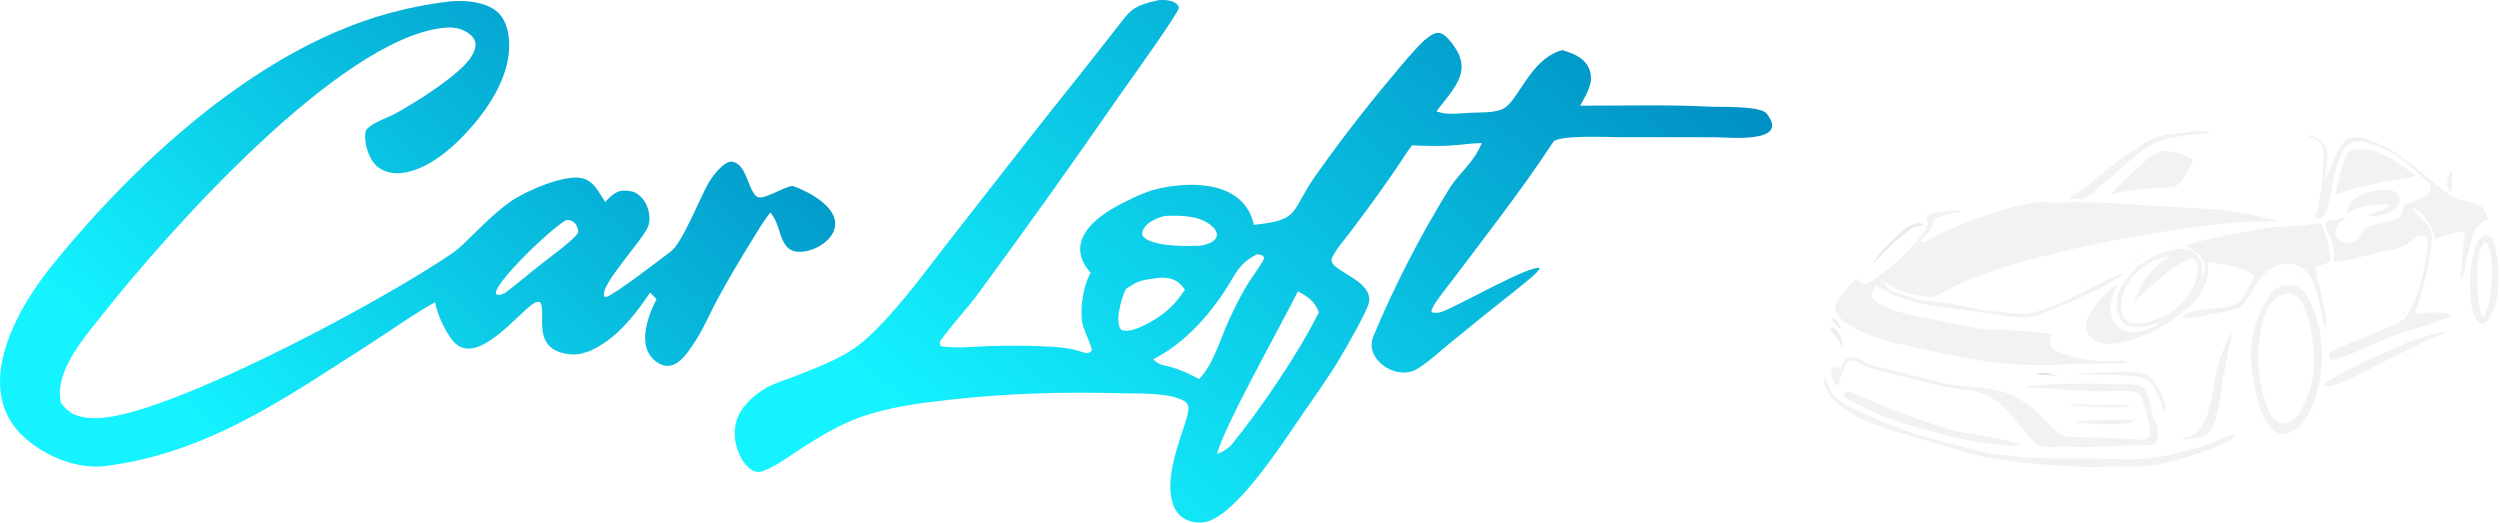
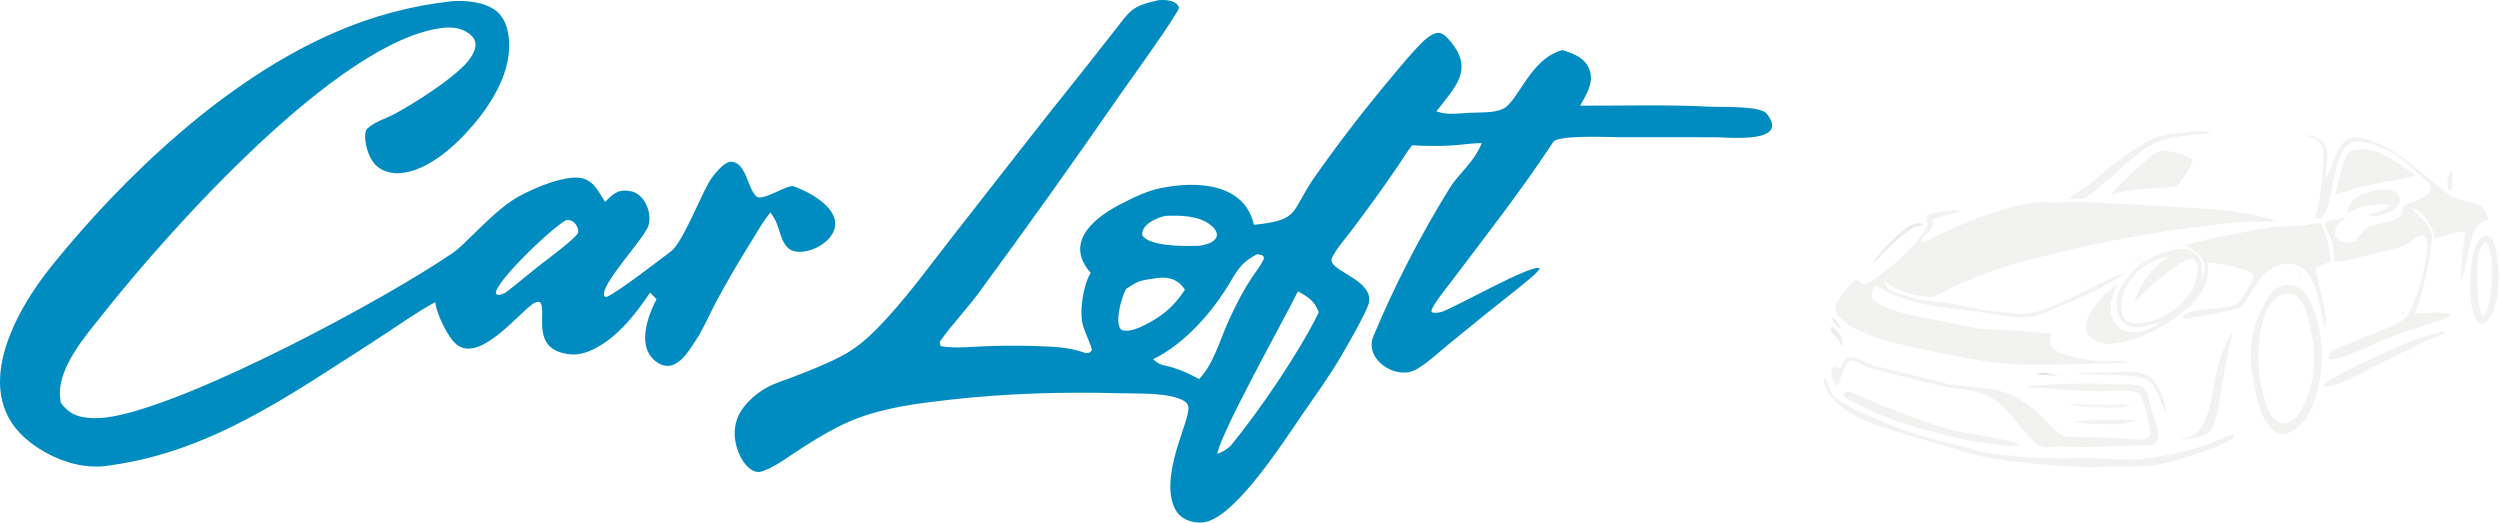
<svg xmlns="http://www.w3.org/2000/svg" width="1220" height="255" viewBox="0 0 1220 255" fill="none">
  <path d="M565.257 0.084C568.58 -0.185 574.054 -0.01 575.373 3.709C574.515 7.33 550.805 40.228 546.602 46.195C524.104 78.724 501.139 110.925 477.714 142.794C471.649 151.033 464.731 158.099 458.874 166.381C458.339 167.136 458.822 168.222 459.107 168.955C467.236 170.175 474.188 169.136 482.356 168.899C492.506 168.55 502.669 168.64 512.811 169.162C518.212 169.455 523.543 170.115 528.612 171.947C530.293 172.555 531.819 172.499 532.844 170.878C532.5 168.364 529.599 162.561 528.621 159.315C526.526 152.365 528.491 139.802 531.982 133.602L532.25 133.141C518.462 117.59 535.392 105.074 548.839 98.629C554.438 95.719 560.33 93.05 566.567 91.765C583.527 88.273 607.311 89.101 611.91 109.709C634.564 107.42 629.624 103.634 641.305 86.734C653.132 69.885 665.691 53.558 678.949 37.805C684.066 31.674 689.328 25.173 695 19.718C701.345 14.468 703.526 14.835 708.332 20.843C719.038 34.227 710.237 42.289 700.974 54.322C701.379 54.459 701.789 54.58 702.194 54.714C706.664 56.201 712.9 55.236 717.568 55.02C722.456 54.796 728.822 55.218 733.365 53.17C740.856 49.799 746.7 28.484 762.463 24.457C768.152 26.238 773.846 28.285 775.863 34.593C777.824 40.741 773.923 46.35 771.122 51.562C792.22 51.648 813.456 50.963 834.554 52.067C839.704 52.334 859.018 51.472 862.173 55.477C873.793 70.222 843.7 67.018 837.11 66.975L790.082 66.949C785.104 66.936 760.303 65.764 757.993 69.269C742.343 93.076 724.822 115.387 707.664 138.142C705.664 140.798 698.548 149.407 698.526 151.999L699.048 152.512C700.582 152.787 702.129 152.637 703.56 152.171C710.396 149.942 747.08 128.881 751.377 130.877C750.911 132.852 743.933 138.073 741.714 140C730.3 148.998 718.973 158.108 707.741 167.325C703.078 171.098 695.13 178.418 690.393 180.651C680.669 185.346 665.597 175.163 670.217 164.07C680.445 139.522 693.16 114.895 707.129 92.283C712.34 83.841 718.848 80 723.085 69.885C718.68 69.769 712.961 70.717 708.375 70.998C701.703 71.403 695.772 71.23 689.108 70.92C687.453 72.83 684.053 78.241 682.475 80.577C678.958 85.755 675.368 90.881 671.713 95.964C667.502 101.793 663.222 107.579 658.881 113.317C655.903 117.245 652.265 121.233 650.084 125.665C647.24 131.451 665.243 134.913 667.885 143.962C668.243 145.187 668.325 146.558 668.015 147.799C666.816 152.55 657.144 169.252 654.127 174.366C648.597 183.738 642.059 192.788 635.878 201.751C626.861 214.823 603.914 250.848 588.781 254.595C585.049 255.517 580.618 254.849 577.377 252.749C574.067 250.602 572.48 247.089 571.705 243.364C568.244 226.705 581.239 203.989 579.864 198.289C579.575 197.086 578.984 196.327 577.916 195.707C570.541 191.421 555.826 192.167 547.197 191.926C518.884 191.124 491.127 191.934 462.964 195.125C447.987 196.823 432.957 198.733 418.732 203.997C409.016 207.593 400.069 213.081 391.354 218.595C385.583 222.247 377.658 228.447 371.275 230.18C369.708 230.607 367.997 230.063 366.665 229.21C362.737 226.701 360.229 221.359 359.19 216.97C357.853 211.326 358.453 205.631 361.554 200.669C364.509 195.935 369.373 191.818 374.215 189.123C378.074 186.972 382.65 185.635 386.774 184.049C394.947 180.906 403.459 177.608 411.195 173.473C417.25 170.235 422.471 165.907 427.298 161.065C441.146 147.183 452.659 130.955 464.757 115.551C485.834 88.713 506.699 61.62 528.09 35.041C533.336 28.445 538.542 21.825 543.715 15.175C551.779 4.965 551.852 3.128 565.257 0.084ZM594.014 221.553C597.022 220.152 598.281 219.695 600.703 217.384C615.069 199.789 633.771 172.348 643.593 152.395C641.494 146.89 638.503 145.01 633.396 142.164C626.719 155.775 595.777 210.943 594.014 221.553ZM568.563 105.367C564.377 106.247 556.929 109.545 557.417 114.714C560.257 119.974 576.485 120.19 582.109 119.987C584.497 120.022 585.476 120.004 587.708 119.483C593.303 118.181 596.527 114.512 590.945 109.942C584.954 105.035 575.786 105.07 568.563 105.367ZM562.472 136.038C556.158 136.814 554.887 137.444 549.525 140.983C547.37 144.768 543.486 158.056 547.417 161.117C550.701 162.16 555.279 160.259 558.24 158.802C567.063 154.434 572.799 149.722 578.23 141.384C574.493 135.521 568.933 134.762 562.472 136.038ZM562.701 175.323C566.55 178.742 567.338 177.841 571.985 179.276C577.48 180.992 579.877 182.182 585.139 184.971C592.221 177.84 595.566 165.139 599.785 156.055C603.013 149.11 606.345 142.285 610.638 135.913C612.625 132.848 615.401 129.433 616.823 126.139C616.72 124.238 615.082 124.363 613.418 124.078C606.668 127.575 604.414 130.744 600.63 137.189C591.867 152.106 578.407 167.605 562.701 175.323Z" fill="url(#paint0_linear_32_390)" />
  <path d="M220.302 0.617C227.157 0.055 236.524 0.884 242.142 5.317C246.285 8.585 247.929 14.035 248.364 19.1C249.67 34.33 240.765 49.338 231.257 60.607C222.662 70.795 208.96 83.487 195.184 84.514C191.118 84.815 186.799 83.694 183.73 80.927C180.265 77.805 178.24 71.416 178.179 66.833C178.164 65.656 178.277 63.63 179.211 62.776C183.081 59.241 188.487 57.84 193.026 55.361C202.805 50.01 219.051 39.659 226.714 31.73C229.176 29.182 232.281 25.151 232.036 21.397C231.907 19.427 230.704 17.809 229.197 16.627C225.28 13.553 220.669 13.064 215.88 13.637C164.911 19.737 81.959 113.179 50.364 153.055C42.247 163.298 30.59 176.53 29.261 189.96C29.049 192.098 29.4 194.327 29.646 196.452C32.44 200.453 35.75 202.725 40.611 203.575C45.342 204.398 50.669 204.053 55.369 203.182C94.936 195.84 187.193 146.51 220.742 123.557C224.403 121.052 227.416 117.814 230.587 114.74C236.62 108.89 242.679 102.806 249.625 98.034C256.658 93.205 275.355 85.065 283.803 86.919C290.016 88.282 292.124 93.783 295.303 98.534C299.691 94.093 301.938 92.002 308.655 93.485C314.956 95.447 318.194 104.027 316.473 109.998C314.639 116.366 291.841 139.841 295.008 144.712L296.096 144.889C301.951 142.276 321.539 127.075 327.512 122.6C332.802 118.642 341.359 97.197 345.642 89.484C347.276 86.445 353.175 78.598 357.008 78.904C364.369 79.599 364.805 92.248 369.177 95.865C372 98.202 381.815 91.446 386.29 90.825L386.859 90.748C394.189 93.261 409.027 100.866 407.484 110.61C406.274 118.254 395.191 124.134 387.943 122.673C381.642 121.401 380.967 113.386 378.841 108.519C378.112 106.807 377.068 105.251 376.035 103.664C372.487 107.821 369.666 112.904 366.784 117.564C360.852 127.04 355.211 136.698 349.868 146.519C346.358 153.072 343.514 160.048 339.419 166.295C335.691 171.981 329.926 181.781 321.794 177.504C318.8 175.896 316.554 173.176 315.541 169.934C313.234 162.505 316.938 152.55 320.398 145.997L317.25 142.785C312.637 149.614 307.433 156.59 301.425 162.147C295.752 167.394 286.705 173.62 278.664 172.93C257.857 171.149 267.437 151.688 263.479 147.441C262.175 147.088 260.965 147.575 259.779 148.463C251.564 154.598 233.771 176.961 222.746 168.062C218.42 164.57 212.99 152.947 212.387 147.467C204.386 151.619 189.98 161.742 181.614 167.088C141.292 192.852 103.268 220.104 54.379 227.002C40.637 229.619 25.981 224.485 14.827 215.944C-15.672 192.594 7.516 151.623 25.328 129.614C61.349 85.104 110.33 38.913 163.082 15.965C181.264 7.969 200.56 2.794 220.302 0.617ZM246.696 142.815C252.626 138.289 257.912 133.71 264.29 128.73C267.039 126.583 280.594 116.663 282.039 113.667C282.722 112.248 281 106.842 276.297 107.437C270.073 110.463 241.16 137.81 241.975 143.354C243.38 144.618 245.107 143.479 246.696 142.815Z" fill="url(#paint1_linear_32_390)" />
  <path d="M993.667 98.724C996.526 98.265 1000.11 99.022 1003 98.878C1019.46 98.062 1035.76 99.54 1052.16 100.537C1068.78 101.547 1085.63 101.542 1101.94 105.397C1105.15 106.155 1108.76 106.779 1111.82 107.987C1109.8 108.147 1107.64 107.959 1105.65 108.024C1101.47 108.16 1096.71 108.043 1092.58 108.413C1055.72 111.99 1019.24 118.753 983.553 128.626C974.632 131.228 965.881 134.379 957.349 138.061C955.268 138.96 951.055 141.099 949.047 142.188C943.631 145.128 943.335 145.311 937.037 144.321C929.877 143.197 925.207 141.382 919.212 137.266C922.184 142.32 921.985 142.04 927.844 143.454C930.16 144.013 933.041 145.62 935.659 146.081C938.392 146.633 941.228 146.926 944.013 147.145C954.475 147.967 964.416 151.401 974.922 152.114C979.854 152.449 986.227 153.899 991.068 152.81C1001.92 150.369 1011.95 144.764 1021.86 139.908C1026.69 137.55 1031.58 134.746 1036.68 133.316C1027.99 140.173 1013.92 145.699 1003.72 150.101C999.336 151.989 992.693 154.971 988.022 154.897C977.374 154.73 966.403 151.689 955.826 150.951C941.98 149.606 927.428 146.909 915.533 139.364C914.197 140.942 913.894 141.488 913.29 143.462C913.447 144.15 913.694 144.956 913.885 145.648C920.05 152.659 941.856 155.466 950.99 157.41C955.274 158.322 964.921 160.585 968.943 160.666C979.978 160.889 990.131 161.687 1001.12 162.933C1000.22 167.182 999.206 169.517 1004.55 171.703C1010.63 174.188 1017.33 175.636 1023.86 176.118C1028.37 176.45 1033.35 175.787 1037.8 176.412L1038.09 176.811L1037.76 177.12C1036.38 177.39 1033.66 177.286 1032.11 177.295C1029.11 177.319 1026.1 177.367 1023.1 177.436C1003.07 177.9 987.527 179.294 967.438 176.037C955.605 174.183 943.85 171.861 932.2 169.077C926.355 167.713 919.801 166.324 914.047 164.2C908.914 162.306 894.42 156.319 895.579 149.383C896.101 146.26 903.147 138.039 905.903 136.255C906.721 136.529 908.638 139.979 911.362 138.319C921.514 132.137 935.585 120.106 940.87 109.496C940.63 108.128 940.306 106.635 940.331 105.259C941.115 103.766 954.476 102.095 956.769 102.96L956.784 103.313C956.233 103.741 954.546 103.654 953.815 103.825C952.078 104.233 943.837 106.237 943.167 107.573C944.078 113.145 936.961 115.369 937.457 118.227C938.481 118.882 944.087 115.465 945.629 114.738C958.993 108.437 978.958 100.478 993.667 98.724Z" fill="#F2F2F1" />
  <path d="M1067 119.31C1067.06 119.305 1067.12 119.301 1067.18 119.296C1074.92 117.305 1082.69 115.595 1090.56 114.144C1095.83 113.173 1101.1 112.019 1106.4 111.182C1112.21 110.364 1118.27 110.441 1124.12 109.952C1126.07 109.791 1130.89 108.465 1132.33 109.003C1134.89 111.672 1137.3 123.062 1137.35 126.84C1136.49 128.641 1131.77 129.628 1129.83 130.162C1130.28 132.844 1130.82 135.511 1131.45 138.157C1132.69 143.321 1135.98 154.518 1134.84 159.61L1134.6 159.646C1133.55 157.739 1133.32 154.968 1132.91 152.846C1131.36 144.747 1129.35 131.871 1120.02 129.159C1116.47 128.129 1112.4 128.721 1109.21 130.529C1100.35 135.551 1097.33 147.731 1092.87 150.054C1090.03 151.533 1083.48 152.431 1080.17 153.088C1076.82 153.787 1073.45 154.407 1070.07 154.949C1068.69 155.179 1067.34 155.566 1065.94 155.581C1065.32 155.164 1065.54 155.447 1065.34 154.642C1066.61 149.806 1089.61 151.543 1092.84 147.307C1095.15 144.289 1098.55 138.364 1100.13 134.874C1099.77 134.4 1099.1 133.519 1098.61 133.222C1094.39 130.629 1085.03 128.948 1080.2 128.299C1079.32 128.183 1078.44 128.092 1077.55 128.027C1077.58 129.966 1077.58 132.467 1077.42 134.316C1076.8 138.878 1072.69 145.723 1069.24 148.878C1058.93 158.21 1044.02 166.76 1029.94 167.798C1024.66 168.188 1017.66 165.291 1017.99 159.006C1018.35 152.165 1027.83 141.475 1033.91 138.577C1032.16 141.383 1031.5 142.481 1030.67 145.596C1027.84 156.311 1034.18 164.218 1045.36 161.52C1048.3 160.811 1052.34 159.023 1054.81 157.139C1046.78 159.239 1036.26 163.565 1033.44 152.266C1031.64 145.051 1034.82 139.662 1039.26 134.146C1040.26 132.915 1041.55 131.864 1042.58 130.688C1043.81 129.779 1044.81 128.972 1045.99 127.983C1053.07 123.929 1055.16 123.083 1063.43 121.432C1066.82 121.203 1069.99 122.052 1072.26 124.695C1075.12 128.047 1074.62 132.907 1074.32 136.974C1076.58 131.056 1077.15 127.491 1071.55 123.012C1070.43 122.111 1067.41 120.502 1067 119.31ZM1070.08 140.658C1071.52 137.322 1074.88 129.223 1069.83 126.277C1069.16 125.887 1067.47 126.606 1066.83 126.938C1059.42 130.925 1053.4 136.12 1047.3 141.827C1045.65 143.366 1043.02 146.119 1041.42 147.41C1044.5 139.366 1047.45 133.678 1054.35 128.221C1054.98 127.721 1058.48 125.542 1058.56 125.364C1058.1 125.196 1058.13 125.202 1057.65 125.278C1055.48 125.853 1053.18 126.397 1051.08 127.297C1041.75 131.309 1033.12 142.04 1035.58 152.675C1036.32 155.884 1038.33 157.567 1041.65 157.68C1053.15 158.072 1064.66 150.828 1070.03 140.778C1070.05 140.738 1070.07 140.698 1070.08 140.658Z" fill="#F2F2F1" />
  <path d="M1115.65 139.069C1122.86 138.49 1126.02 143.82 1128.47 149.711C1134.91 165.253 1134.44 182.977 1128.27 198.507C1125.94 204.367 1122.12 209.118 1116.18 211.449C1113.76 211.973 1111.48 211.795 1109.55 210.098C1107.24 208.079 1104.68 204.218 1103.64 201.335C1101.21 194.574 1099.85 187.112 1098.83 180.003C1097.58 169.387 1099.31 159.224 1104.28 149.738C1106.78 144.956 1109.56 139.612 1115.65 139.069ZM1115.36 206.485C1121.19 205.14 1122.99 200.324 1125.21 195.407C1130.39 183.923 1130.03 171.014 1127.25 158.952C1125.93 153.246 1123.56 142.78 1116.18 143.148C1100.69 145.683 1100.99 176.054 1103.34 187.562C1104.51 193.27 1107.04 207.069 1115.1 206.58C1115.2 206.569 1115.25 206.538 1115.36 206.485Z" fill="#F2F2F1" />
  <path d="M1126.67 65.829C1133.6 67.663 1136.53 71.304 1135.62 78.5C1135.25 81.457 1134.99 84.448 1134.5 87.404L1134.69 87.154C1138.89 81.636 1140.26 68.356 1147.95 67.051C1152.98 66.197 1163.08 70.783 1167.6 73.548C1177.62 79.673 1186.64 89.027 1196.15 95.719C1201.19 99.261 1212.6 96.959 1213.99 106.402C1214.03 106.647 1214.06 106.892 1214.09 107.137C1206.38 109.549 1206.04 117.526 1204.34 124.248C1203.58 127.268 1203.08 130.698 1202.19 133.659L1201.89 133.464C1201.16 132.38 1201.59 129.513 1201.42 127.822L1201.39 127.574C1201.5 125.575 1201.65 123.566 1201.89 121.578C1202.26 118.484 1202.94 115.997 1202.74 112.858C1197.06 113.369 1193.55 115.125 1188.2 116.291C1187.8 114.862 1187.51 113.274 1186.91 111.915C1185.24 108.103 1182.13 103.491 1178.16 101.811C1177.52 101.541 1177.62 101.564 1177.13 101.771C1177.74 103.033 1182.81 107.229 1184.29 109.433C1188.08 115.059 1186.75 117.112 1185.88 123.588C1184.93 130.641 1183.2 137.885 1181.26 144.781C1180.5 147.498 1179.1 150.248 1178.63 153.081C1182.04 152.798 1193.05 151.69 1195.77 153.505L1195.84 153.864C1194.12 155.924 1177.76 160.528 1174.03 161.733C1171.9 162.438 1169.79 163.202 1167.7 164.024C1158.45 167.595 1150.01 172.372 1140.41 174.995C1139.14 175.342 1137.9 175.916 1136.76 174.973C1135.71 173.04 1136.79 172.2 1138.48 171.195C1140.83 169.791 1143.67 168.756 1146.21 167.699L1161.22 161.554C1164 160.42 1166.95 159.392 1169.59 157.981C1171.26 157.094 1172.78 155.971 1174.06 154.576C1179.13 149.045 1184.93 126.604 1184.6 119.075C1184.55 117.892 1184.37 116.408 1183.4 115.608C1181.21 113.807 1178.33 116.292 1176.62 117.601C1175.23 118.672 1173.85 119.739 1172.2 120.396C1168.32 121.944 1164.16 122.402 1160.12 123.356C1152.75 125.096 1146.83 127.274 1139.12 127.721C1138.99 124.784 1138.58 119.296 1137.78 117.114C1135.81 111.747 1130.81 107.563 1140.22 107.268C1140.93 107.246 1142.55 106.131 1144.03 106.191L1144.28 106.467C1143.98 107.188 1142.05 108.157 1141.25 109.187C1139.44 111.519 1139.45 112.519 1139.63 115.305C1139.84 115.568 1140.05 115.825 1140.27 116.076C1142.56 118.696 1147.73 119.384 1150.16 116.681C1151.67 114.999 1152.89 112.906 1154.64 111.517C1160.01 107.254 1172.25 110.638 1172.81 100.883C1173.02 98.941 1191.68 95.908 1184.62 88.735C1180.25 84.46 1173.93 79.267 1169.04 75.418C1168.11 74.693 1166.56 74.102 1165.48 73.578C1157.04 70.305 1147.11 64.12 1142.29 75.733C1138.74 84.3 1138.13 93.029 1135.64 101.875C1135.06 103.929 1132.71 108.013 1130.11 106.154C1129.44 104.489 1130.67 104.078 1130.95 102.617C1132.68 93.412 1134.04 83.769 1133.86 74.389C1133.76 69.556 1130.18 67.536 1126.07 66.455L1126.67 65.829Z" fill="#F2F2F1" />
  <path d="M898.1 180.259C901.149 169.195 908.273 176.877 914.363 178.367C925.94 181.2 938.256 184.295 949.883 187.228C955.944 188.758 962.831 188.325 969.023 189.547C978.532 190.547 984.36 193.399 991.908 199.209C997.218 203.298 1001.26 209.986 1007.39 212.802C1008.44 213.256 1016.33 213.391 1017.91 213.372C1027.08 213.26 1036.03 214.172 1045.17 214.605C1046.24 214.656 1048.88 213.862 1049.4 212.443C1049.46 208.271 1046.36 196.148 1044.54 192.855C1044.37 192.557 1044.19 192.27 1043.98 191.998C1038.14 189.364 1028.11 191.366 1021.63 190.937C1015.95 190.561 1010.21 190.361 1004.54 189.969C1000.61 189.738 996.393 189.194 992.426 189.232L991.626 188.867L991.415 188.278C1005.01 187.216 1018.06 186.879 1031.73 187.493C1035.07 187.642 1043.02 186.841 1045.59 188.973C1048.63 191.493 1049.17 197.843 1050.22 201.374C1051.78 205.457 1054.59 211.701 1052.15 215.887C1051.31 217.343 1046.74 217.359 1045.25 217.348C1032.5 217.255 1020.01 218.848 1007.22 217.815C1004.07 217.561 1000.16 218.817 996.936 218.037C994.549 217.575 993.092 215.938 991.438 214.356C984.558 207.771 980.68 199.273 972.168 194.423C966.681 190.909 960.906 190.315 954.647 189.571C951.865 189.24 948.242 188.518 945.423 187.888C934.146 185.339 922.979 182.353 911.805 179.389C909.436 178.761 906.519 175.945 903.836 175.867C900.693 175.777 899.208 182.041 898.171 184.34C897.742 185.288 897.448 188 896.478 188.191C894.036 186.527 892.129 179.8 895.317 178.896C896.345 179.183 897.175 179.726 898.1 180.259Z" fill="#F2F2F1" />
  <path d="M890.548 184.269C891.46 184.856 892.869 190.781 894.505 192.887C897.381 196.589 908.255 201.169 912.873 203.2C919.167 205.968 925.558 208.721 932.079 210.909C940.087 213.595 948.51 215.635 956.696 217.714C961.47 218.927 966.342 220.396 971.184 221.269C974.458 221.86 977.743 221.968 981.041 222.303C983.58 222.561 986.095 222.999 988.643 223.188C999.364 223.983 1010.03 223.595 1020.76 223.658C1029.78 223.71 1038.99 224.795 1047.97 223.672C1056.8 222.569 1067.26 220.184 1075.68 217.381C1078.27 216.519 1080.89 215.553 1083.4 214.476C1084.93 213.818 1086.38 212.961 1087.96 212.426C1088.52 212.239 1089.16 212.032 1089.75 212.147C1090.12 212.22 1090.11 212.331 1090.32 212.613C1090.25 213.758 1089.93 213.937 1088.97 214.542C1079.6 219.48 1066.75 223.442 1056.43 225.962C1048.03 228.011 1039.62 227.723 1031.06 227.699C1026.95 227.648 1022.59 228.141 1018.48 227.96C1002.47 227.252 986.365 226.065 970.529 223.465C964.057 222.327 957.763 220.229 951.485 218.319C940.606 215.009 929.614 212.16 918.857 208.455C913 206.438 907.427 204.551 902.216 201.069C897.025 197.601 891.769 193.344 890.139 187.011C889.88 185.985 889.965 185.131 890.548 184.269Z" fill="#F2F2F1" />
  <path d="M1212.46 114.971C1213.86 114.981 1215.78 115.5 1216.38 116.899C1220.53 126.42 1221.4 151.934 1211.89 158.128C1211.58 158.163 1211.27 158.143 1210.97 158.068C1203 156.11 1204.51 123.077 1209.66 117.277C1210.78 116.016 1211.01 115.801 1212.46 114.971ZM1212.21 154.361C1215.27 149.911 1216.04 138 1216.19 132.471C1216.27 129.757 1215.47 118.858 1212.52 118.04C1207.84 123.511 1209.19 132.329 1209.01 139.086C1208.9 143.117 1209.56 147.766 1210.41 151.705C1210.66 152.822 1210.93 154.452 1212.21 154.361Z" fill="#F2F2F1" />
  <path d="M1152.28 72.751C1160.77 72.709 1168.77 78.559 1175.44 83.144C1176.22 83.68 1178.39 84.882 1178.74 85.612C1177.78 86.668 1164.46 88.444 1162.05 89.038L1161.85 89.088C1158.05 89.888 1154.21 90.519 1150.44 91.599C1146.86 92.628 1143.42 94.064 1139.76 94.813C1140.8 90.471 1143.33 77.683 1145.77 74.762C1147.18 73.072 1150.25 72.986 1152.28 72.751Z" fill="#F2F2F1" />
  <path d="M1055.41 73.594C1058.22 73.294 1069.31 75.8 1070.1 78.473C1069.74 80.465 1064.99 87.79 1063.35 89.571C1062.88 90.077 1062.04 90.768 1061.34 90.944C1058.49 91.654 1055.34 91.595 1052.41 91.782C1049.18 91.989 1045.81 92.388 1042.61 92.421C1039.64 93.006 1036.57 93.328 1033.6 94.051C1032.8 94.246 1031.09 94.922 1030.48 94.757C1031.01 92.948 1040.36 84.526 1042.4 82.664C1045.87 79.488 1050.69 74.437 1055.41 73.594Z" fill="#F2F2F1" />
  <path d="M900.817 191.203C901.979 191.055 902.932 191.269 904.013 191.711C909.357 193.892 914.583 196.257 919.934 198.446C928.49 201.953 937.192 205.092 946.015 207.855C948.322 208.597 951.54 209.682 953.839 210.216C958.098 211.204 983.946 214.872 985.538 217.1C985.232 217.471 985.159 217.363 984.533 217.469C978.139 217.916 974.692 216.911 968.506 216.077C958.017 214.988 947.958 211.864 937.885 209.238C925.032 205.888 913.699 201.318 902.021 194.924C900.933 194.328 899.901 193.807 899.583 192.567C899.974 191.635 899.913 191.876 900.817 191.203Z" fill="#F2F2F1" />
  <path d="M1016.39 97.188C1015.32 97.081 1010.19 97.128 1009.87 96.955C1010.44 95.537 1018.34 91.205 1019.91 89.809C1027.67 82.716 1035.87 76.606 1044.66 70.918C1051.71 66.362 1055.97 65.764 1064.17 64.91C1068.04 64.507 1071.92 63.718 1075.89 64.103C1076.75 64.355 1077.12 64.392 1078.02 64.401L1078.29 64.634C1078.15 64.817 1077.99 65.049 1077.83 65.215C1072.25 65.222 1060.98 66.632 1055.76 68.204C1044.74 71.518 1036.03 82.026 1027.22 88.928C1023.87 91.549 1020.3 95.417 1016.39 97.188Z" fill="#F2F2F1" />
  <path d="M1191.97 162.037C1192.56 161.983 1192.61 162.012 1193.18 162.106L1193.23 162.35C1192.47 162.885 1191.73 163.116 1190.88 163.441C1186.83 164.977 1182.93 166.865 1179.04 168.748C1172.78 171.754 1166.56 174.832 1160.38 177.981C1153.95 181.282 1142.43 187.793 1135.6 188.726C1134.73 188.794 1134.92 188.909 1134.28 188.547C1134.19 188.08 1134.21 187.885 1134.48 187.476C1136.87 183.727 1172.43 167.884 1179 165.525C1183.22 164.009 1187.63 163.123 1191.97 162.037Z" fill="#F2F2F1" />
  <path d="M1088.9 162.737C1089.23 162.872 1089.09 162.765 1089.27 163.156C1087.9 169.408 1086.7 174.375 1085.55 180.966C1083.79 189.664 1083.33 199.373 1080.05 207.631C1077.18 214.846 1070.88 212.941 1065.65 214.638C1065.13 214.194 1065.26 214.46 1065.16 213.871C1065.73 213.409 1067.22 213.511 1068.18 213.235C1078.88 210.192 1079.47 189.371 1082.12 179.346C1083.66 173.543 1085.94 167.962 1088.9 162.737Z" fill="#F2F2F1" />
  <path d="M1160.85 92.691C1163.84 92.253 1169.74 92.359 1170.82 95.903C1171.22 97.195 1171.09 98.591 1170.46 99.787C1168.55 103.438 1159.32 106.784 1155.87 104.971L1155.94 104.65C1157.2 103.879 1159.41 103.692 1160.85 103.18C1162.51 102.591 1164.1 101.758 1165.67 100.969L1166.25 100.554L1166.23 100.239C1164.27 99.108 1155.97 100.171 1153.51 100.736C1150.65 101.394 1147.9 102.799 1145.37 104.263C1145.58 103.204 1145.8 101.902 1146.17 100.897C1148.16 95.447 1155.84 93.539 1160.85 92.691Z" fill="#F2F2F1" />
  <path d="M1027.28 181.814C1033.52 181.62 1045.55 180.153 1049.79 184.542C1053.47 188.348 1056.64 194.963 1056.86 200.277L1056.7 200.573L1056.37 200.483C1053.82 195.74 1052.09 186.198 1045.65 184.446C1042.39 183.561 1037.7 183.417 1034.25 183.062C1033.6 182.996 1031.62 182.985 1031.24 182.841C1029.46 182.015 1028.67 182.78 1027.28 181.814Z" fill="#F2F2F1" />
  <path d="M1023.25 205.049C1027.81 204.521 1037.26 204.989 1042.37 204.949C1039.26 206.657 1035.07 207.025 1031.55 207.05C1028.31 207.066 1015.75 206.941 1013.38 206.007L1013.36 205.743C1014.83 205.086 1021.14 205.157 1023.25 205.049Z" fill="#F2F2F1" />
  <path d="M936.491 108.844C937.171 108.909 938.373 108.913 938.703 109.547C937.718 110.237 934.353 110.466 932.758 111.566C926.361 115.983 920.65 121.605 915.445 127.265C914.961 127.859 914.338 128.271 913.722 128.736C916.337 124.06 921.678 118.923 925.585 115.255C928.703 112.326 932.053 109.192 936.491 108.844Z" fill="#ECE8ED" fill-opacity="0.98" />
  <path d="M1063.43 121.432L1062.05 121.39C1060.42 119.97 1058.66 120.658 1058.39 119.463C1059.97 118.536 1062.5 120.32 1064.09 120.628L1064.44 119.976C1065.11 119.664 1065.52 119.642 1066.24 119.529L1066.3 119.434L1067 119.31C1067.41 120.502 1070.43 122.111 1071.55 123.012C1077.15 127.491 1076.58 131.056 1074.32 136.974C1074.62 132.907 1075.12 128.047 1072.25 124.695C1069.99 122.052 1066.82 121.203 1063.43 121.432Z" fill="#B4B4B4" fill-opacity="0.012" />
  <path d="M1013.9 198.126L1013.19 197.711L1013.19 197.415C1013.97 197.118 1014.75 197.186 1015.6 197.18L1015.87 197.213C1020.18 197.718 1026.42 197.345 1030.87 197.576C1033.34 197.705 1036.6 196.853 1038.88 197.761L1039.05 198.004C1037.13 199.718 1017.32 198.574 1013.9 198.126Z" fill="#F2F2F1" fill-opacity="0.984" />
  <path d="M1042.58 130.688C1042.53 130.505 1042.39 130.155 1042.32 129.985C1042.15 130.056 1041.98 130.127 1041.8 130.199L1041.7 129.898C1042.06 129.551 1042.3 129.376 1042.49 128.915L1042.21 128.622L1041.48 128.802L1041.18 128.595L1041.27 128.297L1042.21 127.997C1042.27 127.496 1041.86 126.921 1041.59 126.443C1041.96 125.786 1042.63 126.292 1042.82 125.956C1043.47 124.759 1043.14 124.724 1044.38 124.153L1044.86 124.756C1045.74 125.075 1045.95 125.106 1046.51 124.347L1046.79 124.53L1046.52 124.336L1047.07 124.907L1046.46 124.485L1046.88 124.651C1048.09 126.362 1045.87 125.754 1045.62 127.698L1045.99 127.983C1044.81 128.972 1043.81 129.779 1042.58 130.688Z" fill="#727475" fill-opacity="0.012" />
  <path d="M893.586 159.433C897.163 160.212 900.045 166.501 898.895 169.39C898.172 168.444 897.961 166.977 897.371 166.15C896.279 164.618 894.442 163.219 893.598 161.491C893.117 160.505 893.291 160.317 893.586 159.433Z" fill="#F0EDF2" />
  <path d="M1196.35 83.341C1197.07 84.271 1196.68 92.536 1196.08 93.423L1195.59 93.35C1193.58 90.671 1194.04 85.646 1196.35 83.341Z" fill="#F2F2F1" />
  <path d="M1022.11 135.842C1022.23 135.931 1022.57 136.514 1022.68 136.682C1022.56 137.07 1020.11 138.337 1019.42 138.803C1019.39 139.245 1019.42 139.313 1019.26 139.719L1018.97 139.688L1019.11 140.212L1018.84 140.317C1018.12 140.077 1018.03 139.971 1017.42 140.354L1017.29 140.284L1017.37 139.81C1017.74 139.622 1017.83 139.617 1018.11 139.314C1017.75 139.123 1017.76 139.112 1017.44 138.858C1017.79 137.85 1020.85 136.541 1022.11 135.842Z" fill="#B4B4B4" fill-opacity="0.012" />
  <path d="M894.076 155.114C896.017 155.496 898.413 158.801 898.103 160.554C896.803 159.42 893.597 156.833 894.076 155.114Z" fill="#F0EDF2" fill-opacity="0.984" />
  <path d="M1021.72 181.86C1023.55 181.934 1025.45 181.857 1027.28 181.814C1028.67 182.78 1029.46 182.015 1031.24 182.841C1028.32 182.877 1024.71 182.707 1021.72 182.658L1021.72 181.86Z" fill="#F0EDF2" fill-opacity="0.965" />
  <path d="M1021.72 182.658C1019.89 182.653 1015.42 182.763 1013.8 182.202L1014.13 182.221L1014.23 182.063C1016.81 181.824 1018.94 182.317 1021.4 181.915L1021.72 181.86L1021.72 182.658Z" fill="#F0EDF2" fill-opacity="0.78" />
  <path d="M1201.39 127.574L1201.42 127.822C1201.59 129.513 1201.16 132.38 1201.89 133.464L1202.19 133.659C1201.91 135.163 1201.74 135.69 1201.19 137.129C1201.14 134.065 1200.85 130.565 1201.39 127.574Z" fill="#F2F2F1" fill-opacity="0.918" />
  <path d="M1174.91 172.135L1175.25 172.241L1175.22 172.638C1176.19 174.485 1176.8 173.064 1178.16 173.664L1177.94 173.991C1177.55 174.014 1177.16 174.032 1176.77 174.045C1176.49 174.035 1176.42 174.025 1176.14 174.077L1174.5 174.392C1174.41 174.315 1173.73 173.239 1173.53 172.971C1173.99 172.663 1174.43 172.412 1174.91 172.135Z" fill="#B4B4B4" fill-opacity="0.02" />
  <path d="M1000.84 182.503L1003.64 182.86L1003.72 183.359C1001.75 183.393 999.482 183.5 997.655 182.786C998.489 182.582 999.928 182.552 1000.84 182.503Z" fill="#F0EDF2" fill-opacity="0.918" />
  <path d="M997.654 182.786C997.169 182.912 994.484 182.536 993.789 182.456C994.522 182.024 1000.15 182.09 1000.84 182.503C999.927 182.551 998.487 182.582 997.654 182.786Z" fill="#020202" fill-opacity="0.204" />
  <path d="M1013.9 198.126C1012.52 197.904 1011.45 197.867 1010.09 197.471L1010.01 197.259C1011.05 196.92 1014.5 196.889 1015.6 197.18C1014.75 197.187 1013.97 197.119 1013.19 197.415L1013.19 197.711L1013.9 198.126Z" fill="#F0EDF2" fill-opacity="0.533" />
  <path d="M1003.64 182.86C1004.57 182.502 1005.73 182.319 1006.7 182.556L1006.81 182.806C1005.85 183.358 1004.82 183.332 1003.71 183.359L1003.64 182.86Z" fill="#F0EDF2" fill-opacity="0.129" />
  <path d="M923.786 113.871C924.12 113.713 924.04 113.76 924.422 113.711C924.26 114.215 924.021 114.222 923.463 114.604C923.488 115.113 923.525 115.421 923.596 115.929L923.348 116.016C923.113 115.754 923.041 115.712 922.768 115.489L922.57 115.514L922.33 115.109C922.838 114.564 923.051 114.459 923.619 114.007L923.786 113.871Z" fill="#020202" fill-opacity="0.012" />
  <path d="M988.421 188.864C989.379 188.6 990.43 188.446 991.415 188.278L991.626 188.867L992.426 189.232C991.3 189.199 989.583 188.977 988.421 188.864Z" fill="#F0EDF2" fill-opacity="0.894" />
  <path d="M1129.69 200.153L1130.08 200.05C1130.18 200.566 1130.02 200.768 1129.83 201.32L1129.42 201.424C1129.39 201.069 1129.58 200.501 1129.69 200.153Z" fill="#020202" fill-opacity="0.027" />
  <path d="M1121.28 134.236C1121.71 134.452 1123.04 135.472 1123.5 135.812C1122.16 135.851 1121.8 135.373 1121.28 134.236Z" fill="#020202" fill-opacity="0.035" />
  <path d="M1130.29 200.504C1130.73 200.742 1131.02 200.682 1131.43 201.049L1131.26 202.062L1130.83 202.053C1130.66 201.468 1130.51 201.072 1130.29 200.504Z" fill="#020202" fill-opacity="0.012" />
  <path d="M1144.51 179.061C1145.35 179.437 1145.52 179.638 1146.2 180.275C1145.12 180.214 1145.09 179.878 1144.51 179.061Z" fill="#020202" fill-opacity="0.024" />
  <path d="M1173.13 152.231L1173.27 152.75L1172.55 153.89L1172.43 153.459C1172.68 152.955 1172.83 152.704 1173.13 152.231Z" fill="#020202" fill-opacity="0.118" />
  <defs>
    <linearGradient id="paint0_linear_32_390" x1="595.914" y1="329" x2="835.727" y2="37.184" gradientUnits="userSpaceOnUse">
-       <stop stop-color="#14F3FF" />
-       <stop offset="1" stop-color="#0090C4" />
+       <stop stop-color="#008CC1" />
+       <stop offset="1" stop-color="#008CC1" />
    </linearGradient>
    <linearGradient id="paint1_linear_32_390" x1="191.116" y1="293.628" x2="407.963" y2="55.231" gradientUnits="userSpaceOnUse">
-       <stop stop-color="#14F3FF" />
-       <stop offset="1" stop-color="#0090C4" />
+       <stop stop-color="#008CC1" />
+       <stop offset="1" stop-color="#008CC1" />
    </linearGradient>
  </defs>
</svg>
